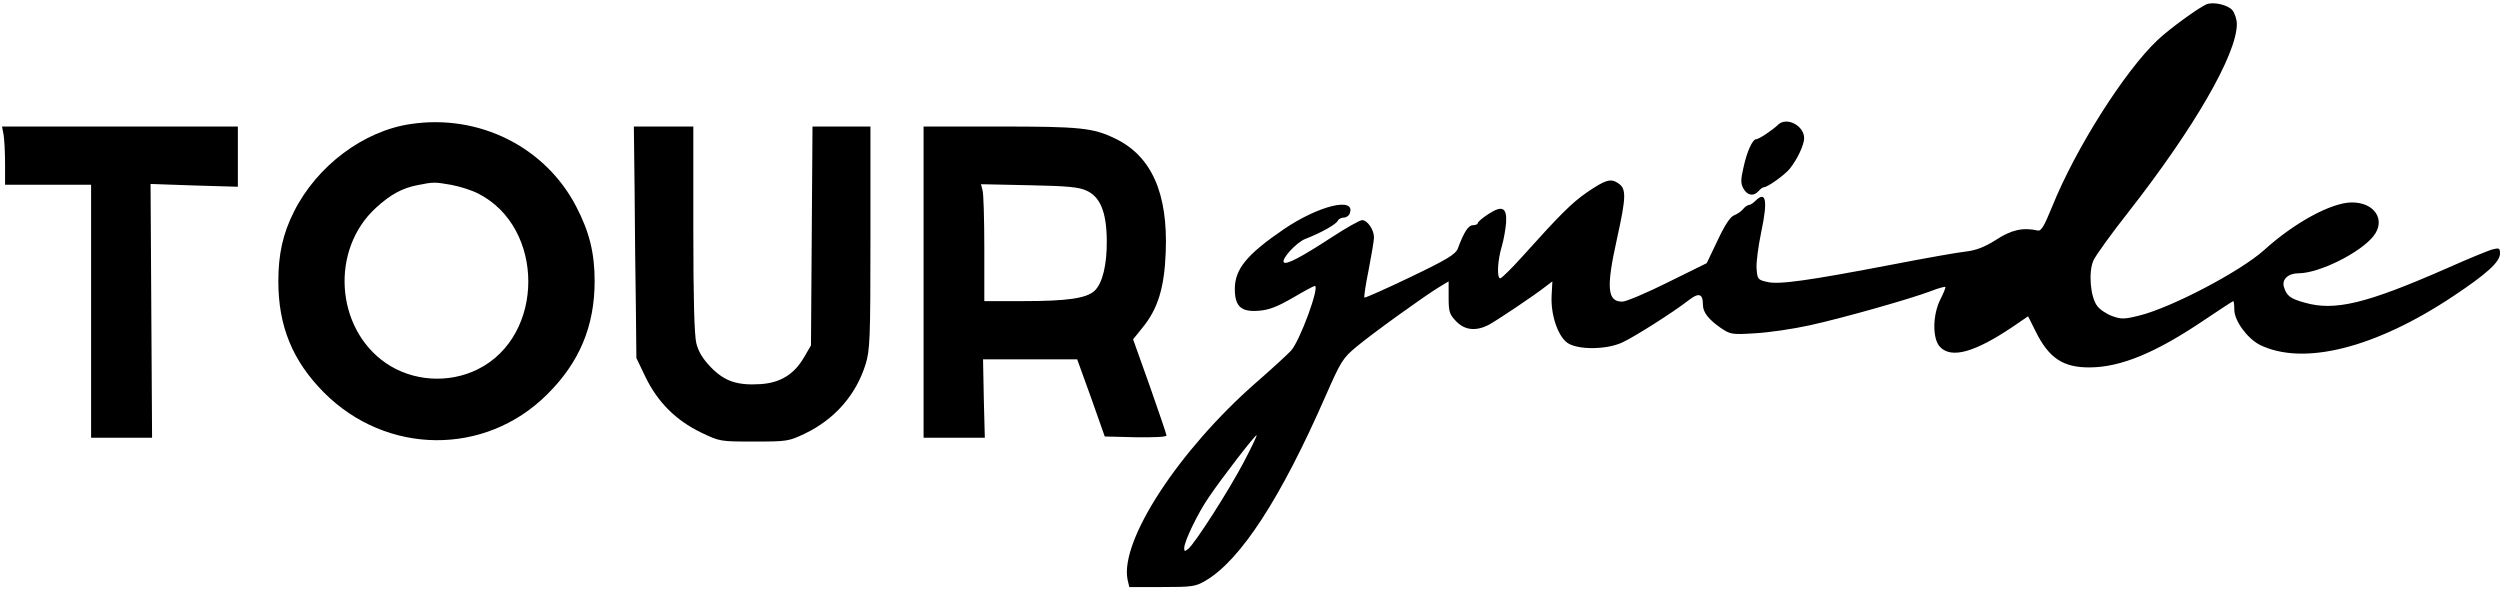
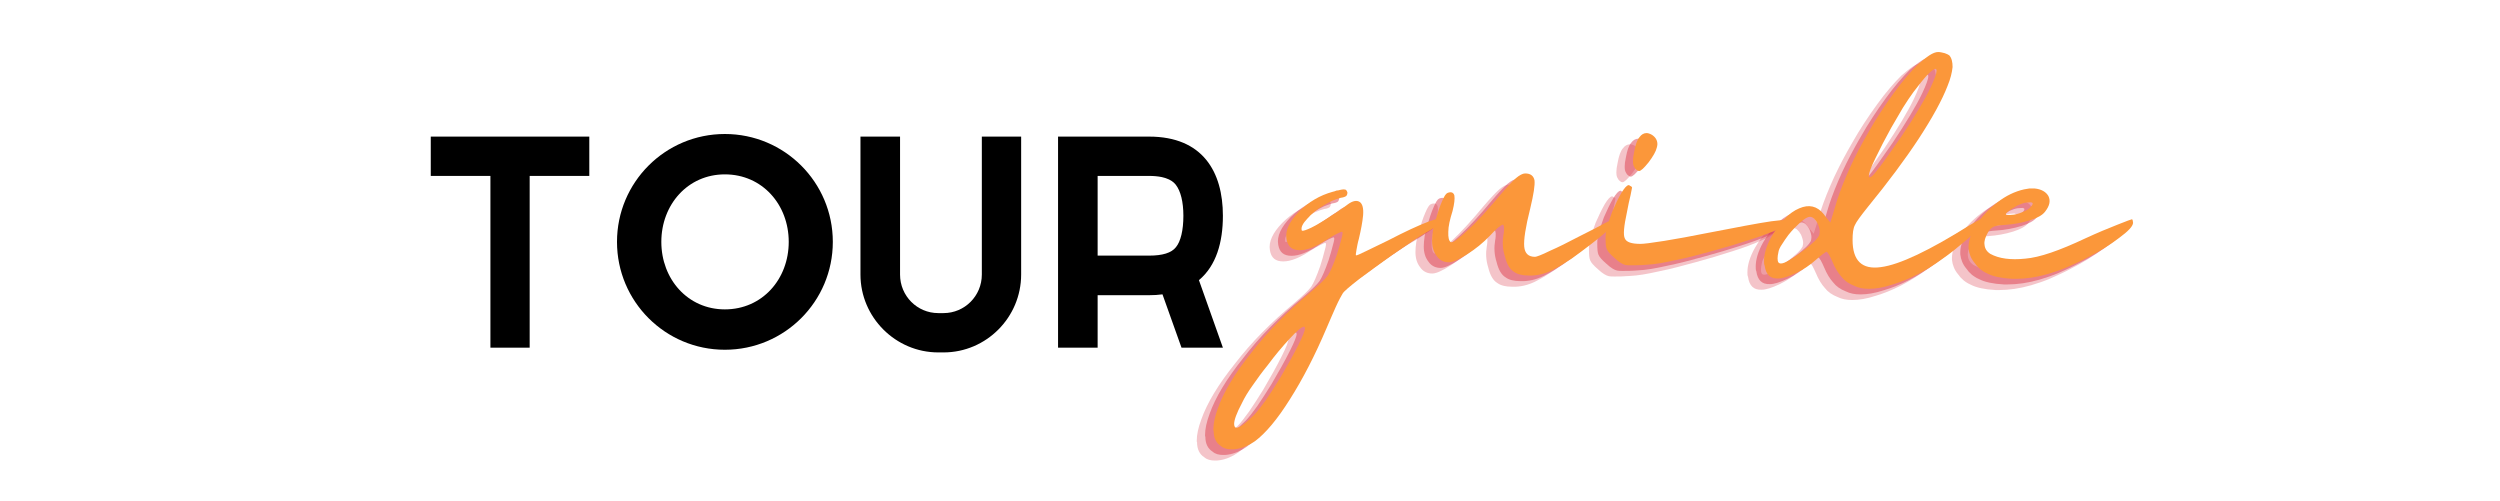
- <svg xmlns="http://www.w3.org/2000/svg" version="1.0" width="988pt" height="236pt" viewBox="0 0 988 236" preserveAspectRatio="xMidYMid meet">
-   <g transform="translate(0,236) scale(0.1,-0.1)" fill="#000000" stroke="none">
-     <path d="M8720 2343 c-32 -14 -148 -98 -194 -142 -130 -123 -324 -429 -416 -658 -32 -78 -43 -97 -57 -94 -58 13 -104 3 -165 -37 -46 -29 -78 -41 -118 -46 -30 -3 -160 -26 -289 -51 -334 -64 -453 -81 -498 -69 -36 8 -38 11 -41 53 -2 23 7 90 19 147 26 124 18 162 -25 119 -8 -8 -19 -15 -24 -15 -5 0 -16 -7 -23 -16 -7 -9 -23 -20 -36 -25 -15 -6 -36 -37 -65 -99 l-43 -90 -154 -76 c-84 -42 -165 -76 -179 -76 -60 -1 -65 54 -22 247 37 168 38 199 5 221 -30 20 -50 14 -126 -38 -57 -40 -103 -85 -252 -251 -43 -48 -83 -87 -88 -87 -14 0 -11 70 6 126 8 27 15 69 17 93 4 61 -15 71 -70 35 -23 -15 -42 -31 -42 -36 0 -4 -8 -8 -19 -8 -18 0 -35 -26 -60 -93 -9 -22 -41 -42 -187 -112 -98 -47 -179 -83 -182 -81 -2 3 5 52 17 110 11 58 21 115 21 128 0 30 -26 68 -47 68 -9 0 -64 -31 -122 -69 -118 -77 -177 -108 -187 -98 -12 12 49 79 85 93 62 24 123 58 128 72 3 6 13 12 23 12 10 0 21 7 24 16 26 68 -123 32 -262 -63 -145 -99 -192 -157 -192 -235 0 -69 25 -92 95 -86 41 3 73 16 134 51 44 26 83 47 87 47 21 0 -59 -218 -94 -256 -15 -16 -77 -73 -138 -126 -305 -267 -538 -624 -508 -778 l7 -30 129 0 c120 0 133 2 172 25 139 81 299 328 476 733 59 134 67 147 120 191 62 52 273 204 330 238 l35 21 0 -63 c0 -57 3 -67 29 -94 34 -36 78 -41 129 -15 32 17 180 116 227 153 l25 19 -3 -56 c-4 -75 24 -158 61 -186 39 -29 153 -29 217 0 48 22 200 118 263 167 41 32 57 27 57 -18 0 -29 22 -57 69 -90 40 -27 44 -28 139 -22 53 3 149 17 212 31 125 27 398 104 482 136 28 11 54 18 56 16 2 -2 -7 -24 -19 -48 -32 -62 -33 -159 -1 -190 45 -46 137 -20 287 81 l60 41 29 -58 c53 -108 110 -145 216 -144 122 1 260 58 451 187 61 41 113 75 115 75 2 0 4 -15 4 -34 0 -44 52 -114 101 -139 172 -84 456 -13 765 193 132 88 184 135 184 168 0 21 -3 23 -27 17 -15 -3 -99 -38 -187 -77 -317 -139 -440 -168 -558 -134 -58 16 -71 27 -82 62 -9 30 17 54 58 54 81 0 244 81 296 147 50 63 5 133 -85 133 -81 0 -228 -80 -348 -189 -94 -84 -364 -226 -492 -258 -60 -15 -72 -15 -108 -2 -22 8 -49 26 -59 40 -27 36 -35 133 -15 179 8 19 70 105 137 190 260 332 430 625 430 745 0 18 -8 42 -17 54 -18 22 -76 35 -103 24z m-3805 -1810 c-59 -112 -192 -320 -219 -342 -14 -11 -16 -11 -16 3 0 26 54 139 98 202 52 77 181 244 188 244 3 0 -20 -48 -51 -107z" />
-     <path d="M1624 1870 c-187 -27 -371 -165 -462 -346 -44 -87 -62 -168 -62 -276 0 -177 56 -314 180 -439 247 -248 636 -252 881 -9 129 127 189 271 189 449 0 112 -21 195 -73 295 -122 235 -383 366 -653 326z m161 -241 c33 -6 80 -21 105 -34 264 -134 264 -562 -1 -694 -116 -58 -259 -48 -364 24 -200 138 -220 449 -39 614 58 53 104 78 167 90 60 12 66 12 132 0z" />
-     <path d="M7028 1868 c-25 -24 -77 -58 -87 -58 -15 0 -37 -48 -51 -113 -11 -47 -11 -62 0 -82 15 -28 41 -32 60 -10 7 8 16 15 21 15 14 0 83 49 102 73 30 37 57 95 57 121 0 49 -68 85 -102 54z" />
-     <path d="M14 1829 c3 -17 6 -69 6 -115 l0 -84 170 0 170 0 0 -500 0 -500 120 0 121 0 -3 501 -3 502 173 -6 172 -5 0 119 0 119 -466 0 -466 0 6 -31z" />
-     <path d="M2508 1603 c1 -142 3 -348 5 -458 l2 -200 36 -75 c48 -99 120 -171 219 -219 75 -36 76 -36 210 -36 130 0 137 1 200 31 119 57 203 153 241 275 17 56 19 97 19 500 l0 439 -115 0 -114 0 -3 -432 -3 -433 -28 -48 c-39 -67 -94 -100 -171 -105 -92 -6 -143 11 -197 67 -32 33 -49 62 -57 94 -8 31 -12 177 -12 451 l0 406 -117 0 -118 0 3 -257z" />
-     <path d="M3650 1245 l0 -615 121 0 121 0 -4 155 -3 155 186 0 186 0 55 -152 54 -153 122 -3 c70 -1 122 1 122 7 0 5 -30 92 -66 195 l-66 185 37 46 c61 74 87 159 92 300 9 231 -56 378 -199 447 -88 43 -139 48 -458 48 l-300 0 0 -615z m643 362 c55 -24 80 -85 81 -197 1 -97 -17 -169 -48 -199 -32 -30 -108 -41 -282 -41 l-154 0 0 208 c0 114 -3 218 -7 230 l-6 24 189 -4 c149 -3 197 -7 227 -21z" />
+ <svg xmlns="http://www.w3.org/2000/svg" xmlns:xlink="http://www.w3.org/1999/xlink" width="150" zoomAndPan="magnify" viewBox="0 0 150 30" height="30" preserveAspectRatio="xMidYMid meet" version="1.0">
+   <defs>
+     <g>
+       <g id="glyph-0-0">
+         <path d="M 3.344 -7.031 C 3.324 -7.102 3.289 -7.156 3.234 -7.195 C 3.199 -7.195 3.164 -7.211 3.125 -7.211 C 3.055 -7.211 2.98 -7.195 2.891 -7.176 C 2.82 -7.156 2.766 -7.141 2.691 -7.141 C 2.621 -7.102 2.531 -7.086 2.457 -7.066 C 1.68 -6.852 1.012 -6.453 0.434 -5.875 C -0.145 -5.277 -0.398 -4.734 -0.309 -4.23 C -0.234 -3.777 0.02 -3.562 0.488 -3.562 C 0.941 -3.562 1.48 -3.777 2.133 -4.211 C 2.352 -4.355 2.547 -4.465 2.73 -4.555 C 2.91 -4.645 3 -4.68 3.035 -4.664 C 3.074 -4.629 3.055 -4.48 2.98 -4.23 C 2.91 -3.941 2.82 -3.633 2.711 -3.289 C 2.496 -2.676 2.312 -2.258 2.168 -2.043 C 2.008 -1.824 1.664 -1.5 1.156 -1.066 C -0.234 0.09 -1.43 1.301 -2.402 2.566 C -3.418 3.832 -4.086 4.953 -4.43 5.93 C -4.609 6.418 -4.699 6.832 -4.699 7.195 C -4.699 7.23 -4.699 7.266 -4.68 7.301 C -4.68 7.699 -4.535 8.008 -4.246 8.188 C -4.086 8.332 -3.867 8.387 -3.598 8.387 C -3.523 8.387 -3.434 8.387 -3.324 8.367 C -2.945 8.312 -2.566 8.152 -2.203 7.898 C -1.574 7.43 -0.867 6.598 -0.109 5.387 C 0.652 4.191 1.391 2.766 2.098 1.102 C 2.277 0.668 2.477 0.234 2.656 -0.18 C 2.836 -0.578 2.98 -0.832 3.055 -0.957 C 3.125 -1.086 3.469 -1.375 4.066 -1.844 C 4.645 -2.277 5.297 -2.746 6 -3.254 C 6.469 -3.578 6.922 -3.887 7.375 -4.191 C 7.809 -4.48 8.188 -4.699 8.477 -4.863 C 8.656 -4.969 8.84 -5.098 8.984 -5.207 C 9.09 -5.297 9.164 -5.367 9.164 -5.422 C 9.145 -5.547 8.82 -5.496 8.207 -5.277 C 7.59 -5.043 6.777 -4.664 5.801 -4.156 C 5.277 -3.902 4.824 -3.688 4.465 -3.508 C 4.086 -3.324 3.887 -3.234 3.867 -3.254 C 3.832 -3.254 3.852 -3.363 3.887 -3.578 C 3.922 -3.758 3.957 -3.996 4.031 -4.246 C 4.156 -4.773 4.246 -5.242 4.285 -5.656 C 4.32 -6.074 4.246 -6.344 4.086 -6.453 C 3.902 -6.578 3.652 -6.523 3.363 -6.309 C 3.035 -6.055 2.602 -5.766 2.059 -5.422 C 1.574 -5.113 1.211 -4.918 0.977 -4.824 C 0.723 -4.719 0.598 -4.699 0.598 -4.773 C 0.559 -4.953 0.668 -5.168 0.941 -5.457 C 1.191 -5.746 1.5 -6 1.863 -6.219 C 2.043 -6.324 2.223 -6.434 2.422 -6.523 C 2.602 -6.598 2.785 -6.668 2.945 -6.707 C 3.09 -6.723 3.199 -6.762 3.27 -6.812 C 3.324 -6.867 3.344 -6.941 3.344 -7.031 Z M -2.98 5.602 C -2.836 5.297 -2.621 4.934 -2.332 4.535 C -2.059 4.141 -1.77 3.742 -1.445 3.344 C -0.992 2.73 -0.543 2.203 -0.109 1.734 C 0.324 1.266 0.598 1.031 0.723 1.031 L 0.758 1.031 C 0.777 1.066 0.797 1.086 0.797 1.121 C 0.797 1.266 0.668 1.59 0.414 2.098 C 0.09 2.746 -0.289 3.418 -0.703 4.121 C -0.992 4.59 -1.285 5.043 -1.555 5.441 C -1.844 5.84 -2.078 6.145 -2.258 6.324 C -2.766 6.832 -3.109 7.086 -3.289 7.086 C -3.344 7.086 -3.379 7.086 -3.398 7.051 C -3.434 7.012 -3.453 6.941 -3.453 6.867 C -3.453 6.633 -3.309 6.219 -2.98 5.602 Z M -2.98 5.602 " />
+       </g>
+       <g id="glyph-0-1">
+         <path d="M 4.629 -2.277 C 4.844 -2.113 5.152 -2.043 5.531 -2.043 L 5.73 -2.043 C 6.18 -2.059 6.633 -2.188 7.086 -2.441 C 7.375 -2.586 7.699 -2.801 8.098 -3.055 C 8.457 -3.309 8.84 -3.598 9.219 -3.887 C 9.762 -4.301 10.23 -4.699 10.629 -5.062 C 10.879 -5.312 11.023 -5.477 11.023 -5.547 C 11.023 -5.566 11.008 -5.586 10.973 -5.586 C 10.934 -5.586 10.684 -5.457 10.211 -5.242 C 9.742 -4.988 9.184 -4.699 8.531 -4.375 C 7.879 -4.031 7.301 -3.742 6.797 -3.523 C 6.289 -3.27 5.984 -3.164 5.91 -3.164 C 5.512 -3.164 5.297 -3.363 5.258 -3.777 C 5.223 -4.176 5.332 -4.934 5.621 -6.074 C 5.82 -6.906 5.91 -7.465 5.875 -7.754 C 5.82 -8.023 5.641 -8.168 5.312 -8.168 C 5.168 -8.168 4.969 -8.062 4.754 -7.879 C 4.535 -7.68 4.211 -7.34 3.797 -6.852 C 3.109 -6.02 2.477 -5.332 1.898 -4.789 C 1.301 -4.23 0.957 -3.977 0.848 -4.047 C 0.742 -4.121 0.688 -4.32 0.703 -4.664 C 0.703 -4.988 0.797 -5.402 0.957 -5.91 C 1.066 -6.344 1.102 -6.652 1.066 -6.852 C 1.012 -7.031 0.867 -7.086 0.652 -6.996 C 0.559 -6.957 0.453 -6.797 0.324 -6.488 C 0.18 -6.164 0.074 -5.82 -0.035 -5.457 C -0.109 -5.207 -0.18 -4.953 -0.219 -4.734 C -0.254 -4.48 -0.27 -4.285 -0.27 -4.121 C -0.27 -3.758 -0.18 -3.453 0.02 -3.199 C 0.199 -2.945 0.453 -2.836 0.742 -2.836 C 0.977 -2.836 1.336 -3 1.844 -3.324 C 2.332 -3.633 2.785 -3.996 3.199 -4.43 C 3.363 -4.609 3.523 -4.773 3.688 -4.918 C 3.832 -5.023 3.941 -5.098 3.977 -5.098 C 4.012 -5.098 4.031 -5.023 4.047 -4.918 C 4.047 -4.789 4.047 -4.645 4.012 -4.48 C 3.941 -4.066 3.957 -3.633 4.102 -3.18 C 4.211 -2.73 4.391 -2.422 4.629 -2.277 Z M 4.629 -2.277 " />
+       </g>
+       <g id="glyph-0-2">
+         <path d="M 0.309 -3.09 C 0.578 -2.836 0.797 -2.711 0.957 -2.676 C 1.031 -2.656 1.141 -2.656 1.32 -2.656 C 1.535 -2.656 1.844 -2.656 2.242 -2.691 C 2.676 -2.711 3.234 -2.801 3.957 -2.965 C 4.68 -3.109 5.422 -3.309 6.199 -3.523 C 6.941 -3.723 7.664 -3.941 8.387 -4.176 C 9.074 -4.391 9.652 -4.609 10.086 -4.809 C 10.301 -4.898 10.484 -4.988 10.629 -5.078 C 10.773 -5.152 10.844 -5.223 10.844 -5.277 C 10.844 -5.387 10.465 -5.402 9.707 -5.297 C 8.945 -5.188 7.629 -4.934 5.766 -4.574 C 4.863 -4.391 4.047 -4.246 3.289 -4.121 C 2.512 -3.996 2.043 -3.941 1.863 -3.941 C 1.32 -3.941 1.012 -4.047 0.922 -4.266 C 0.812 -4.48 0.867 -5.008 1.047 -5.84 C 1.121 -6.234 1.191 -6.578 1.266 -6.867 C 1.32 -7.156 1.355 -7.301 1.355 -7.32 C 1.355 -7.34 1.336 -7.355 1.301 -7.391 C 1.266 -7.41 1.211 -7.43 1.176 -7.465 L 1.141 -7.465 C 1.031 -7.445 0.902 -7.301 0.723 -7.012 C 0.523 -6.668 0.344 -6.289 0.164 -5.875 C 0.055 -5.586 -0.035 -5.312 -0.109 -5.043 C -0.199 -4.773 -0.234 -4.555 -0.234 -4.375 L -0.234 -4.266 C -0.234 -3.977 -0.219 -3.758 -0.164 -3.633 C -0.109 -3.488 0.055 -3.309 0.309 -3.09 Z M 1.48 -8.566 C 1.52 -8.496 1.555 -8.422 1.625 -8.387 C 1.68 -8.332 1.734 -8.312 1.77 -8.312 C 1.879 -8.312 2.059 -8.477 2.352 -8.84 C 2.621 -9.199 2.785 -9.488 2.836 -9.707 C 2.855 -9.777 2.875 -9.852 2.875 -9.922 C 2.875 -10.156 2.766 -10.34 2.547 -10.484 C 2.422 -10.555 2.312 -10.59 2.223 -10.59 C 2.059 -10.59 1.914 -10.5 1.809 -10.355 C 1.664 -10.195 1.555 -9.887 1.48 -9.453 C 1.43 -9.234 1.41 -9.055 1.41 -8.91 C 1.41 -8.766 1.43 -8.641 1.48 -8.566 Z M 1.48 -8.566 " />
+       </g>
+       <g id="glyph-0-3">
+         <path d="M 10.012 -15.254 C 9.957 -15.289 9.867 -15.344 9.742 -15.383 C 9.598 -15.418 9.473 -15.453 9.344 -15.453 C 9.199 -15.453 9.02 -15.383 8.82 -15.254 C 8.602 -15.109 8.387 -14.93 8.133 -14.711 C 7.699 -14.277 7.211 -13.719 6.688 -12.996 C 6.164 -12.273 5.656 -11.512 5.188 -10.684 C 4.789 -9.996 4.41 -9.289 4.086 -8.586 C 3.758 -7.863 3.488 -7.195 3.289 -6.578 C 3.109 -5.965 2.965 -5.512 2.875 -5.223 C 2.691 -5.441 2.566 -5.602 2.477 -5.73 C 2.078 -6.219 1.59 -6.324 1.012 -6.074 C 0.398 -5.82 -0.145 -5.242 -0.652 -4.375 C -0.957 -3.832 -1.102 -3.344 -1.102 -2.91 C -1.102 -2.801 -1.102 -2.711 -1.066 -2.641 C -0.992 -2.098 -0.723 -1.844 -0.254 -1.863 C 0 -1.863 0.344 -1.969 0.812 -2.188 C 1.266 -2.402 1.664 -2.676 1.988 -2.965 C 2.133 -3.09 2.277 -3.219 2.422 -3.324 C 2.547 -3.418 2.621 -3.469 2.656 -3.469 C 2.676 -3.469 2.73 -3.398 2.801 -3.289 C 2.875 -3.164 2.93 -3.02 3 -2.875 C 3.164 -2.477 3.344 -2.188 3.543 -1.969 C 3.723 -1.734 3.977 -1.555 4.301 -1.43 C 4.555 -1.301 4.844 -1.246 5.188 -1.246 C 5.586 -1.246 6.055 -1.32 6.598 -1.5 C 7.574 -1.789 8.586 -2.297 9.617 -3.055 C 9.832 -3.199 10.066 -3.379 10.301 -3.562 C 10.52 -3.742 10.734 -3.922 10.953 -4.102 C 11.352 -4.43 11.676 -4.734 11.93 -5.023 C 12.145 -5.258 12.273 -5.422 12.273 -5.496 C 12.273 -5.496 12.254 -5.512 12.254 -5.512 C 12.219 -5.547 12.109 -5.512 11.93 -5.441 C 11.75 -5.352 11.531 -5.242 11.297 -5.098 C 8.82 -3.543 7.031 -2.691 5.91 -2.547 C 4.773 -2.387 4.211 -2.93 4.211 -4.176 C 4.211 -4.574 4.246 -4.879 4.355 -5.078 C 4.43 -5.258 4.699 -5.621 5.133 -6.164 C 6.344 -7.645 7.355 -9 8.188 -10.266 C 9 -11.512 9.578 -12.562 9.906 -13.41 C 10.086 -13.844 10.176 -14.223 10.211 -14.551 C 10.211 -14.855 10.156 -15.094 10.012 -15.254 Z M 7.863 -13.051 C 8.207 -13.5 8.477 -13.844 8.695 -14.078 C 8.91 -14.297 9.055 -14.406 9.145 -14.441 L 9.184 -14.441 C 9.219 -14.441 9.254 -14.406 9.254 -14.332 C 9.254 -14.172 9.129 -13.828 8.891 -13.32 C 8.512 -12.527 7.918 -11.551 7.121 -10.355 C 6.398 -9.309 5.891 -8.602 5.621 -8.277 C 5.441 -8.043 5.312 -7.934 5.242 -7.934 C 5.207 -7.934 5.188 -7.953 5.188 -8.023 L 5.188 -8.043 C 5.188 -8.188 5.312 -8.531 5.586 -9.09 C 5.855 -9.652 6.164 -10.25 6.523 -10.898 C 6.762 -11.316 6.996 -11.711 7.23 -12.109 C 7.465 -12.488 7.68 -12.797 7.863 -13.051 Z M -0.234 -3.469 C -0.219 -3.578 -0.145 -3.742 -0.02 -3.922 C 0.09 -4.102 0.219 -4.285 0.363 -4.48 C 0.578 -4.754 0.832 -5.008 1.086 -5.242 C 1.336 -5.457 1.52 -5.566 1.645 -5.566 C 1.824 -5.566 1.969 -5.422 2.113 -5.168 C 2.188 -4.988 2.242 -4.824 2.242 -4.68 C 2.242 -4.59 2.223 -4.52 2.203 -4.445 C 2.168 -4.375 2.078 -4.246 1.914 -4.086 C 1.734 -3.922 1.555 -3.758 1.336 -3.598 C 0.613 -3.055 0.145 -2.766 -0.074 -2.766 L -0.09 -2.766 C -0.234 -2.766 -0.289 -2.855 -0.289 -3.074 C -0.289 -3.18 -0.27 -3.309 -0.234 -3.469 Z M -0.234 -3.469 " />
+       </g>
+       <g id="glyph-0-4">
+         <path d="M 3.977 -5.875 C 4.246 -6.219 4.32 -6.523 4.176 -6.812 C 4.031 -7.066 3.742 -7.23 3.344 -7.266 L 3.035 -7.266 C 2.93 -7.246 2.82 -7.23 2.711 -7.211 C 2.168 -7.086 1.625 -6.832 1.121 -6.434 C 0.598 -6.035 0.18 -5.586 -0.125 -5.113 C -0.309 -4.863 -0.434 -4.609 -0.508 -4.355 C -0.578 -4.141 -0.613 -3.957 -0.613 -3.777 L -0.613 -3.652 C -0.578 -3.344 -0.469 -3.055 -0.254 -2.801 C -0.074 -2.531 0.18 -2.312 0.508 -2.168 C 0.848 -1.988 1.355 -1.879 2.008 -1.844 L 2.223 -1.844 C 2.801 -1.844 3.453 -1.934 4.141 -2.133 C 4.5 -2.242 4.898 -2.367 5.312 -2.547 C 5.711 -2.73 6.129 -2.91 6.523 -3.125 C 7.246 -3.488 7.879 -3.887 8.422 -4.301 C 8.965 -4.699 9.234 -4.988 9.254 -5.188 L 9.254 -5.223 C 9.254 -5.258 9.234 -5.312 9.234 -5.352 C 9.219 -5.387 9.199 -5.422 9.199 -5.422 C 9.164 -5.422 8.875 -5.312 8.332 -5.098 C 7.773 -4.879 7.121 -4.609 6.379 -4.266 C 4.844 -3.543 3.652 -3.125 2.785 -3.055 C 1.914 -2.965 1.211 -3.055 0.688 -3.344 C 0.469 -3.488 0.363 -3.668 0.344 -3.887 C 0.309 -4.086 0.379 -4.336 0.559 -4.645 C 0.633 -4.789 0.742 -4.898 0.887 -4.969 C 1.012 -5.023 1.23 -5.062 1.535 -5.078 C 2.078 -5.113 2.586 -5.207 3.055 -5.352 C 3.508 -5.496 3.812 -5.656 3.977 -5.875 Z M 2.332 -6.254 C 2.531 -6.344 2.691 -6.398 2.836 -6.418 C 2.945 -6.418 3.02 -6.434 3.09 -6.434 L 3.145 -6.434 C 3.199 -6.418 3.234 -6.398 3.234 -6.363 C 3.234 -6.324 3.219 -6.289 3.18 -6.234 C 3.074 -6.109 2.98 -6.02 2.875 -5.965 C 2.547 -5.801 2.277 -5.711 2.098 -5.695 C 1.934 -5.676 1.824 -5.676 1.754 -5.676 L 1.699 -5.676 C 1.645 -5.676 1.625 -5.695 1.625 -5.73 C 1.625 -5.766 1.664 -5.801 1.754 -5.875 C 1.898 -6 2.098 -6.129 2.332 -6.254 Z M 2.332 -6.254 " />
+       </g>
+       <g id="glyph-1-0">
+         <path d="M 10.621 -12.664 L 1.109 -12.664 L 1.109 -10.305 L 4.688 -10.305 L 4.688 0 L 7.043 0 L 7.043 -10.305 L 10.621 -10.305 Z M 10.621 -12.664 " />
+       </g>
+       <g id="glyph-1-1">
+         <path d="M 7.027 -12.82 C 3.449 -12.82 0.555 -9.926 0.555 -6.348 C 0.555 -2.77 3.449 0.125 7.027 0.125 C 10.605 0.125 13.504 -2.77 13.504 -6.348 C 13.504 -9.926 10.605 -12.82 7.027 -12.82 Z M 7.027 -10.398 C 9.277 -10.398 10.859 -8.578 10.859 -6.348 C 10.859 -4.117 9.277 -2.297 7.027 -2.297 C 4.797 -2.297 3.215 -4.117 3.215 -6.348 C 3.215 -8.578 4.797 -10.398 7.027 -10.398 Z M 7.027 -10.398 " />
+       </g>
+       <g id="glyph-1-2">
+         <path d="M 8.391 -12.664 L 8.391 -4.387 C 8.391 -3.102 7.359 -2.074 6.094 -2.074 L 5.777 -2.074 C 4.512 -2.074 3.484 -3.102 3.484 -4.387 L 3.484 -12.664 L 1.109 -12.664 L 1.109 -4.387 C 1.109 -1.82 3.215 0.285 5.777 0.285 L 6.094 0.285 C 8.66 0.285 10.75 -1.82 10.75 -4.387 L 10.75 -12.664 Z M 8.391 -12.664 " />
+       </g>
+       <g id="glyph-1-3">
+         <path d="M 11 -7.914 C 11 -10.543 9.797 -12.664 6.57 -12.664 L 1.109 -12.664 L 1.109 0 L 3.484 0 L 3.484 -3.148 L 6.57 -3.148 C 6.855 -3.148 7.125 -3.164 7.375 -3.199 L 8.516 0 L 11 0 L 9.562 -4.051 C 10.605 -4.922 11 -6.332 11 -7.914 Z M 3.484 -5.523 L 3.484 -10.305 L 6.57 -10.305 C 7.742 -10.305 8.059 -9.91 8.168 -9.781 C 8.469 -9.402 8.629 -8.738 8.629 -7.914 C 8.629 -7.043 8.469 -6.379 8.184 -6.031 C 7.914 -5.684 7.375 -5.523 6.57 -5.523 Z M 3.484 -5.523 " />
+       </g>
+     </g>
+   </defs>
+   <g fill="rgb(86.269%, 23.529%, 30.199%)" fill-opacity="0.302">
+     <use x="76.504" y="19.247" xlink:href="#glyph-0-0" xlink:type="simple" xlink:actuate="onLoad" xlink:show="embed" />
+     <use x="85.197" y="19.247" xlink:href="#glyph-0-1" xlink:type="simple" xlink:actuate="onLoad" xlink:show="embed" />
+     <use x="95.572" y="19.247" xlink:href="#glyph-0-2" xlink:type="simple" xlink:actuate="onLoad" xlink:show="embed" />
+     <use x="105.947" y="19.247" xlink:href="#glyph-0-3" xlink:type="simple" xlink:actuate="onLoad" xlink:show="embed" />
+     <use x="117.731" y="19.247" xlink:href="#glyph-0-4" xlink:type="simple" xlink:actuate="onLoad" xlink:show="embed" />
+   </g>
+   <g fill="rgb(86.269%, 23.529%, 30.199%)" fill-opacity="0.502">
+     <use x="77.002" y="18.911" xlink:href="#glyph-0-0" xlink:type="simple" xlink:actuate="onLoad" xlink:show="embed" />
+     <use x="85.696" y="18.911" xlink:href="#glyph-0-1" xlink:type="simple" xlink:actuate="onLoad" xlink:show="embed" />
+     <use x="96.071" y="18.911" xlink:href="#glyph-0-2" xlink:type="simple" xlink:actuate="onLoad" xlink:show="embed" />
+     <use x="106.445" y="18.911" xlink:href="#glyph-0-3" xlink:type="simple" xlink:actuate="onLoad" xlink:show="embed" />
+     <use x="118.23" y="18.911" xlink:href="#glyph-0-4" xlink:type="simple" xlink:actuate="onLoad" xlink:show="embed" />
+   </g>
+   <g fill="rgb(98.43%, 59.219%, 22.749%)" fill-opacity="1">
+     <use x="77.501" y="18.574" xlink:href="#glyph-0-0" xlink:type="simple" xlink:actuate="onLoad" xlink:show="embed" />
+     <use x="86.195" y="18.574" xlink:href="#glyph-0-1" xlink:type="simple" xlink:actuate="onLoad" xlink:show="embed" />
+     <use x="96.569" y="18.574" xlink:href="#glyph-0-2" xlink:type="simple" xlink:actuate="onLoad" xlink:show="embed" />
+     <use x="106.944" y="18.574" xlink:href="#glyph-0-3" xlink:type="simple" xlink:actuate="onLoad" xlink:show="embed" />
+     <use x="118.728" y="18.574" xlink:href="#glyph-0-4" xlink:type="simple" xlink:actuate="onLoad" xlink:show="embed" />
+   </g>
+   <g fill="rgb(100%, 100%, 100%)" fill-opacity="0.4">
+     <use x="23.813" y="21.215" xlink:href="#glyph-1-0" xlink:type="simple" xlink:actuate="onLoad" xlink:show="embed" />
+   </g>
+   <g fill="rgb(100%, 100%, 100%)" fill-opacity="0.4">
+     <use x="35.541" y="21.215" xlink:href="#glyph-1-1" xlink:type="simple" xlink:actuate="onLoad" xlink:show="embed" />
+   </g>
+   <g fill="rgb(100%, 100%, 100%)" fill-opacity="0.4">
+     <use x="49.596" y="21.215" xlink:href="#glyph-1-2" xlink:type="simple" xlink:actuate="onLoad" xlink:show="embed" />
+   </g>
+   <g fill="rgb(100%, 100%, 100%)" fill-opacity="0.4">
+     <use x="61.45" y="21.215" xlink:href="#glyph-1-3" xlink:type="simple" xlink:actuate="onLoad" xlink:show="embed" />
+   </g>
+   <g fill="rgb(0%, 0%, 0%)" fill-opacity="1">
+     <use x="24.737" y="20.86" xlink:href="#glyph-1-0" xlink:type="simple" xlink:actuate="onLoad" xlink:show="embed" />
+   </g>
+   <g fill="rgb(0%, 0%, 0%)" fill-opacity="1">
+     <use x="36.465" y="20.86" xlink:href="#glyph-1-1" xlink:type="simple" xlink:actuate="onLoad" xlink:show="embed" />
+   </g>
+   <g fill="rgb(0%, 0%, 0%)" fill-opacity="1">
+     <use x="50.519" y="20.86" xlink:href="#glyph-1-2" xlink:type="simple" xlink:actuate="onLoad" xlink:show="embed" />
+   </g>
+   <g fill="rgb(0%, 0%, 0%)" fill-opacity="1">
+     <use x="62.374" y="20.86" xlink:href="#glyph-1-3" xlink:type="simple" xlink:actuate="onLoad" xlink:show="embed" />
  </g>
</svg>
